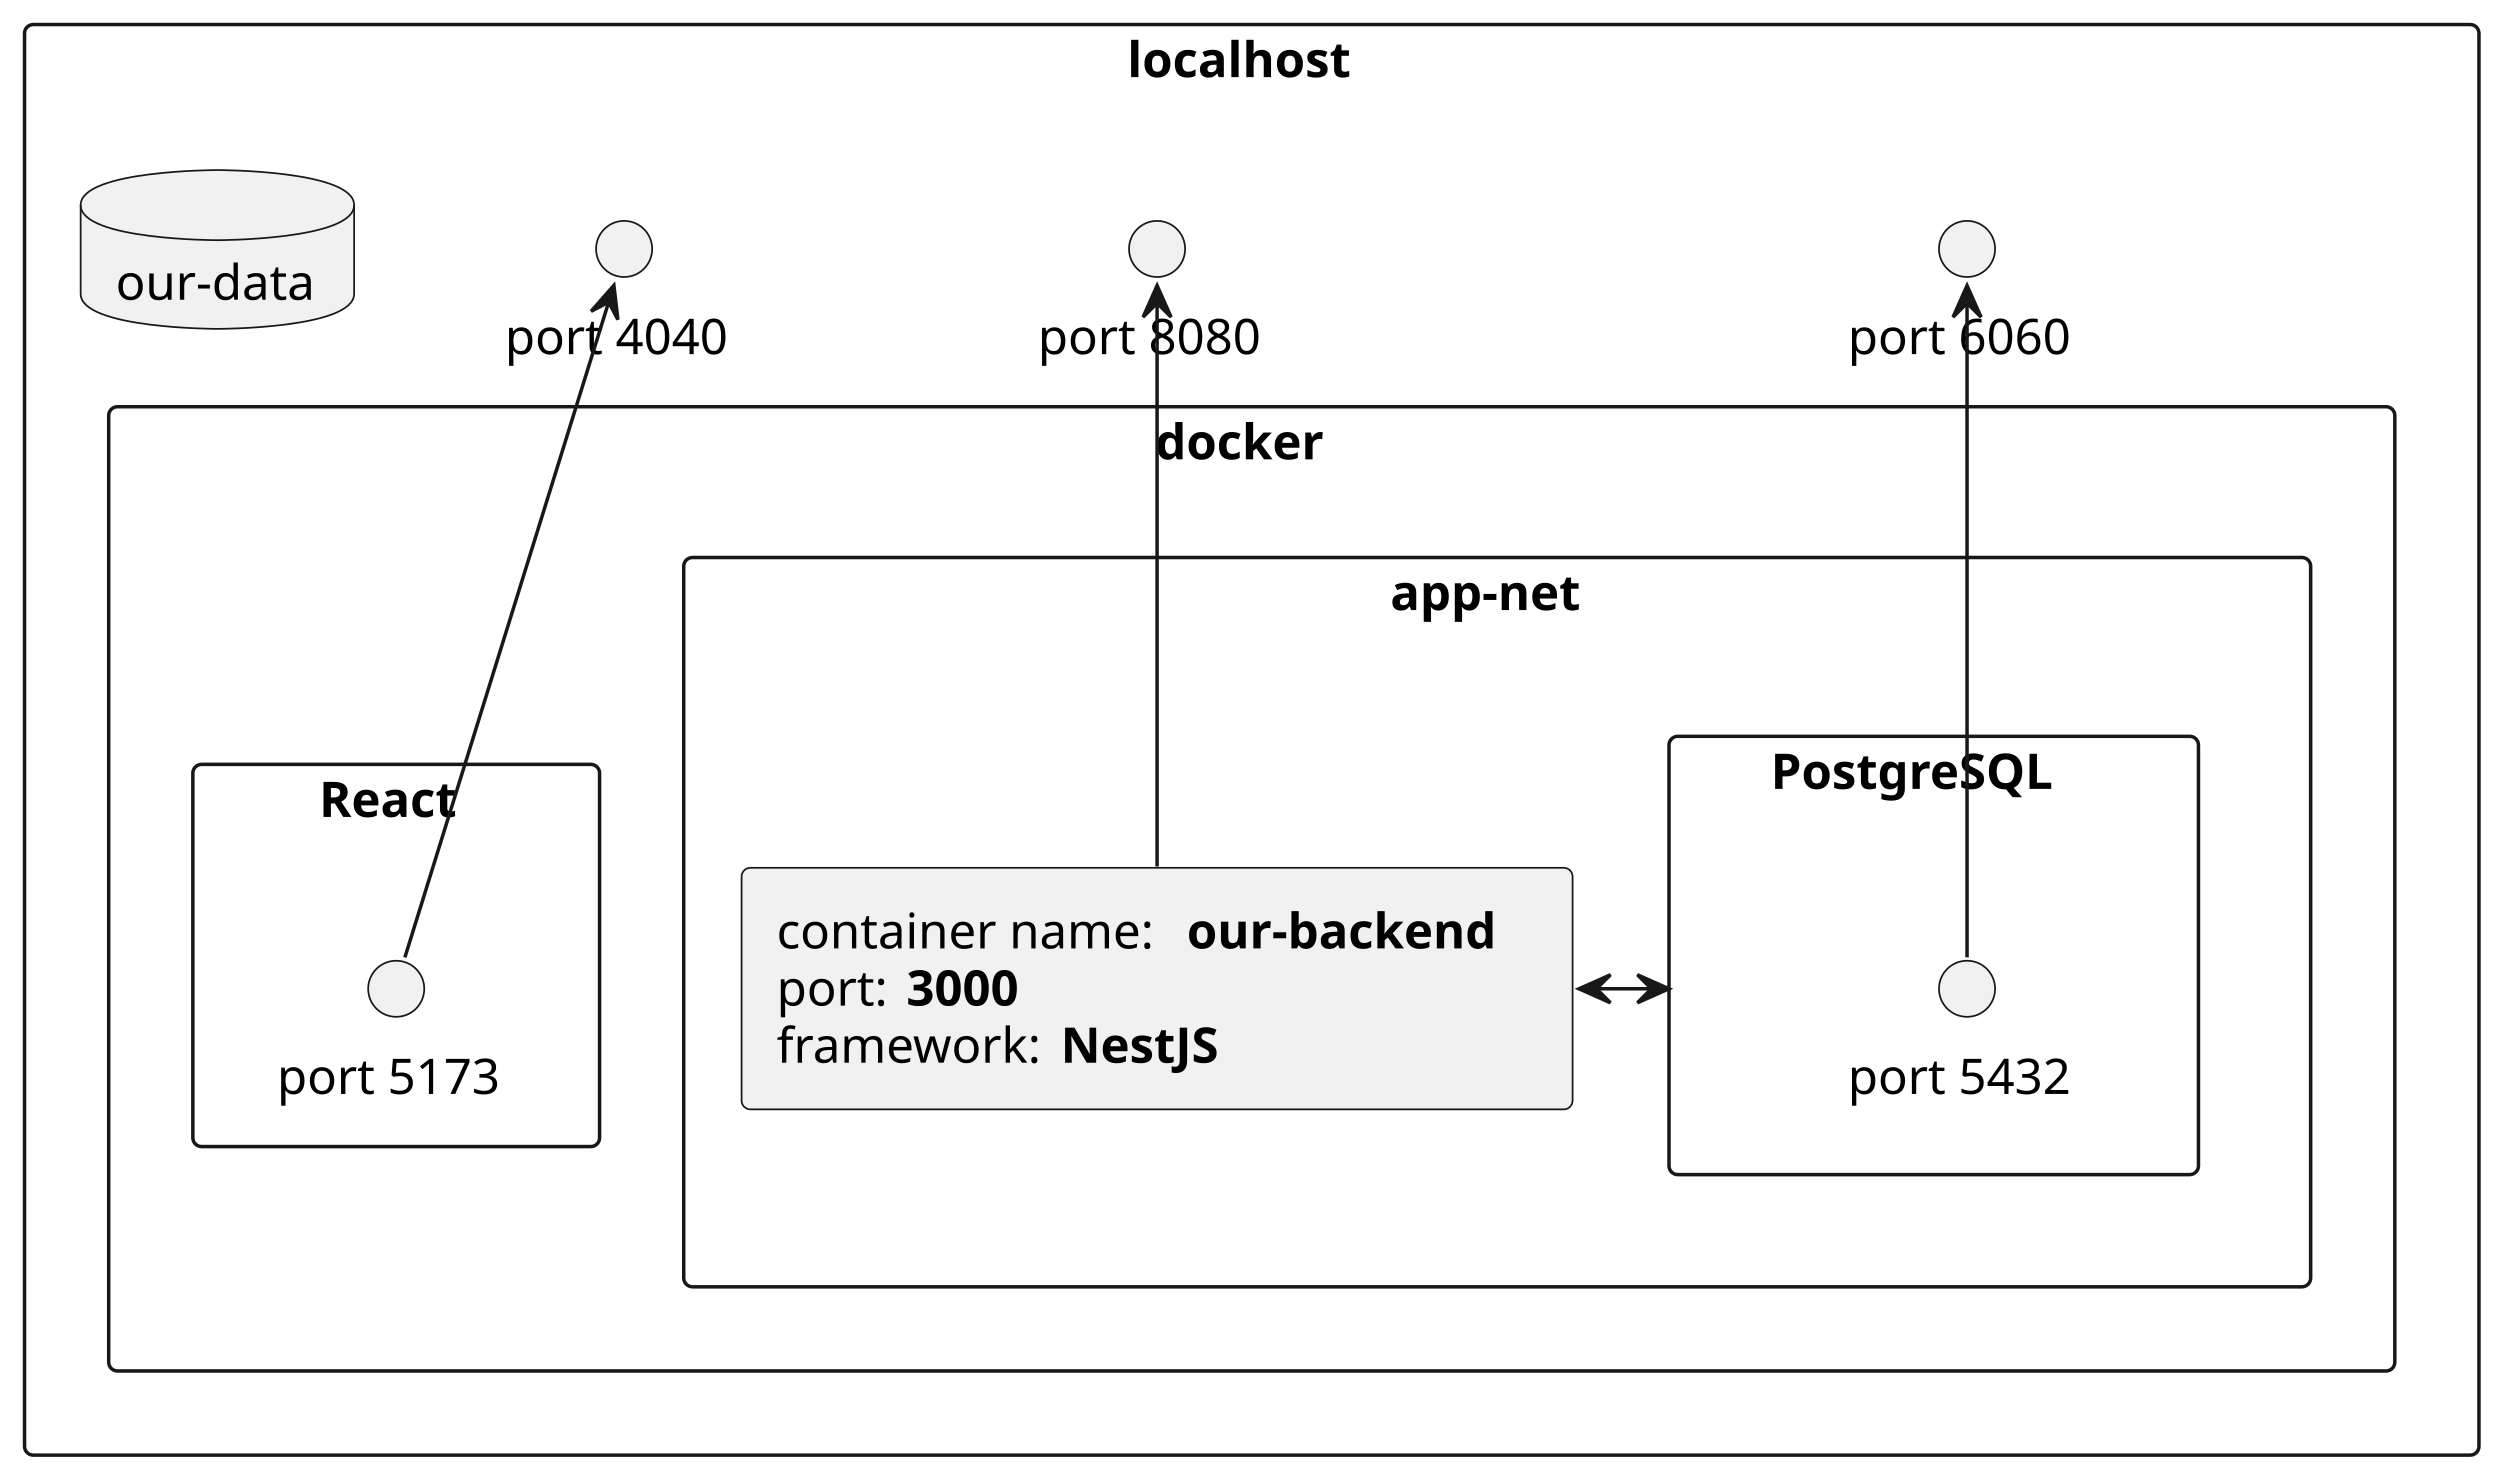
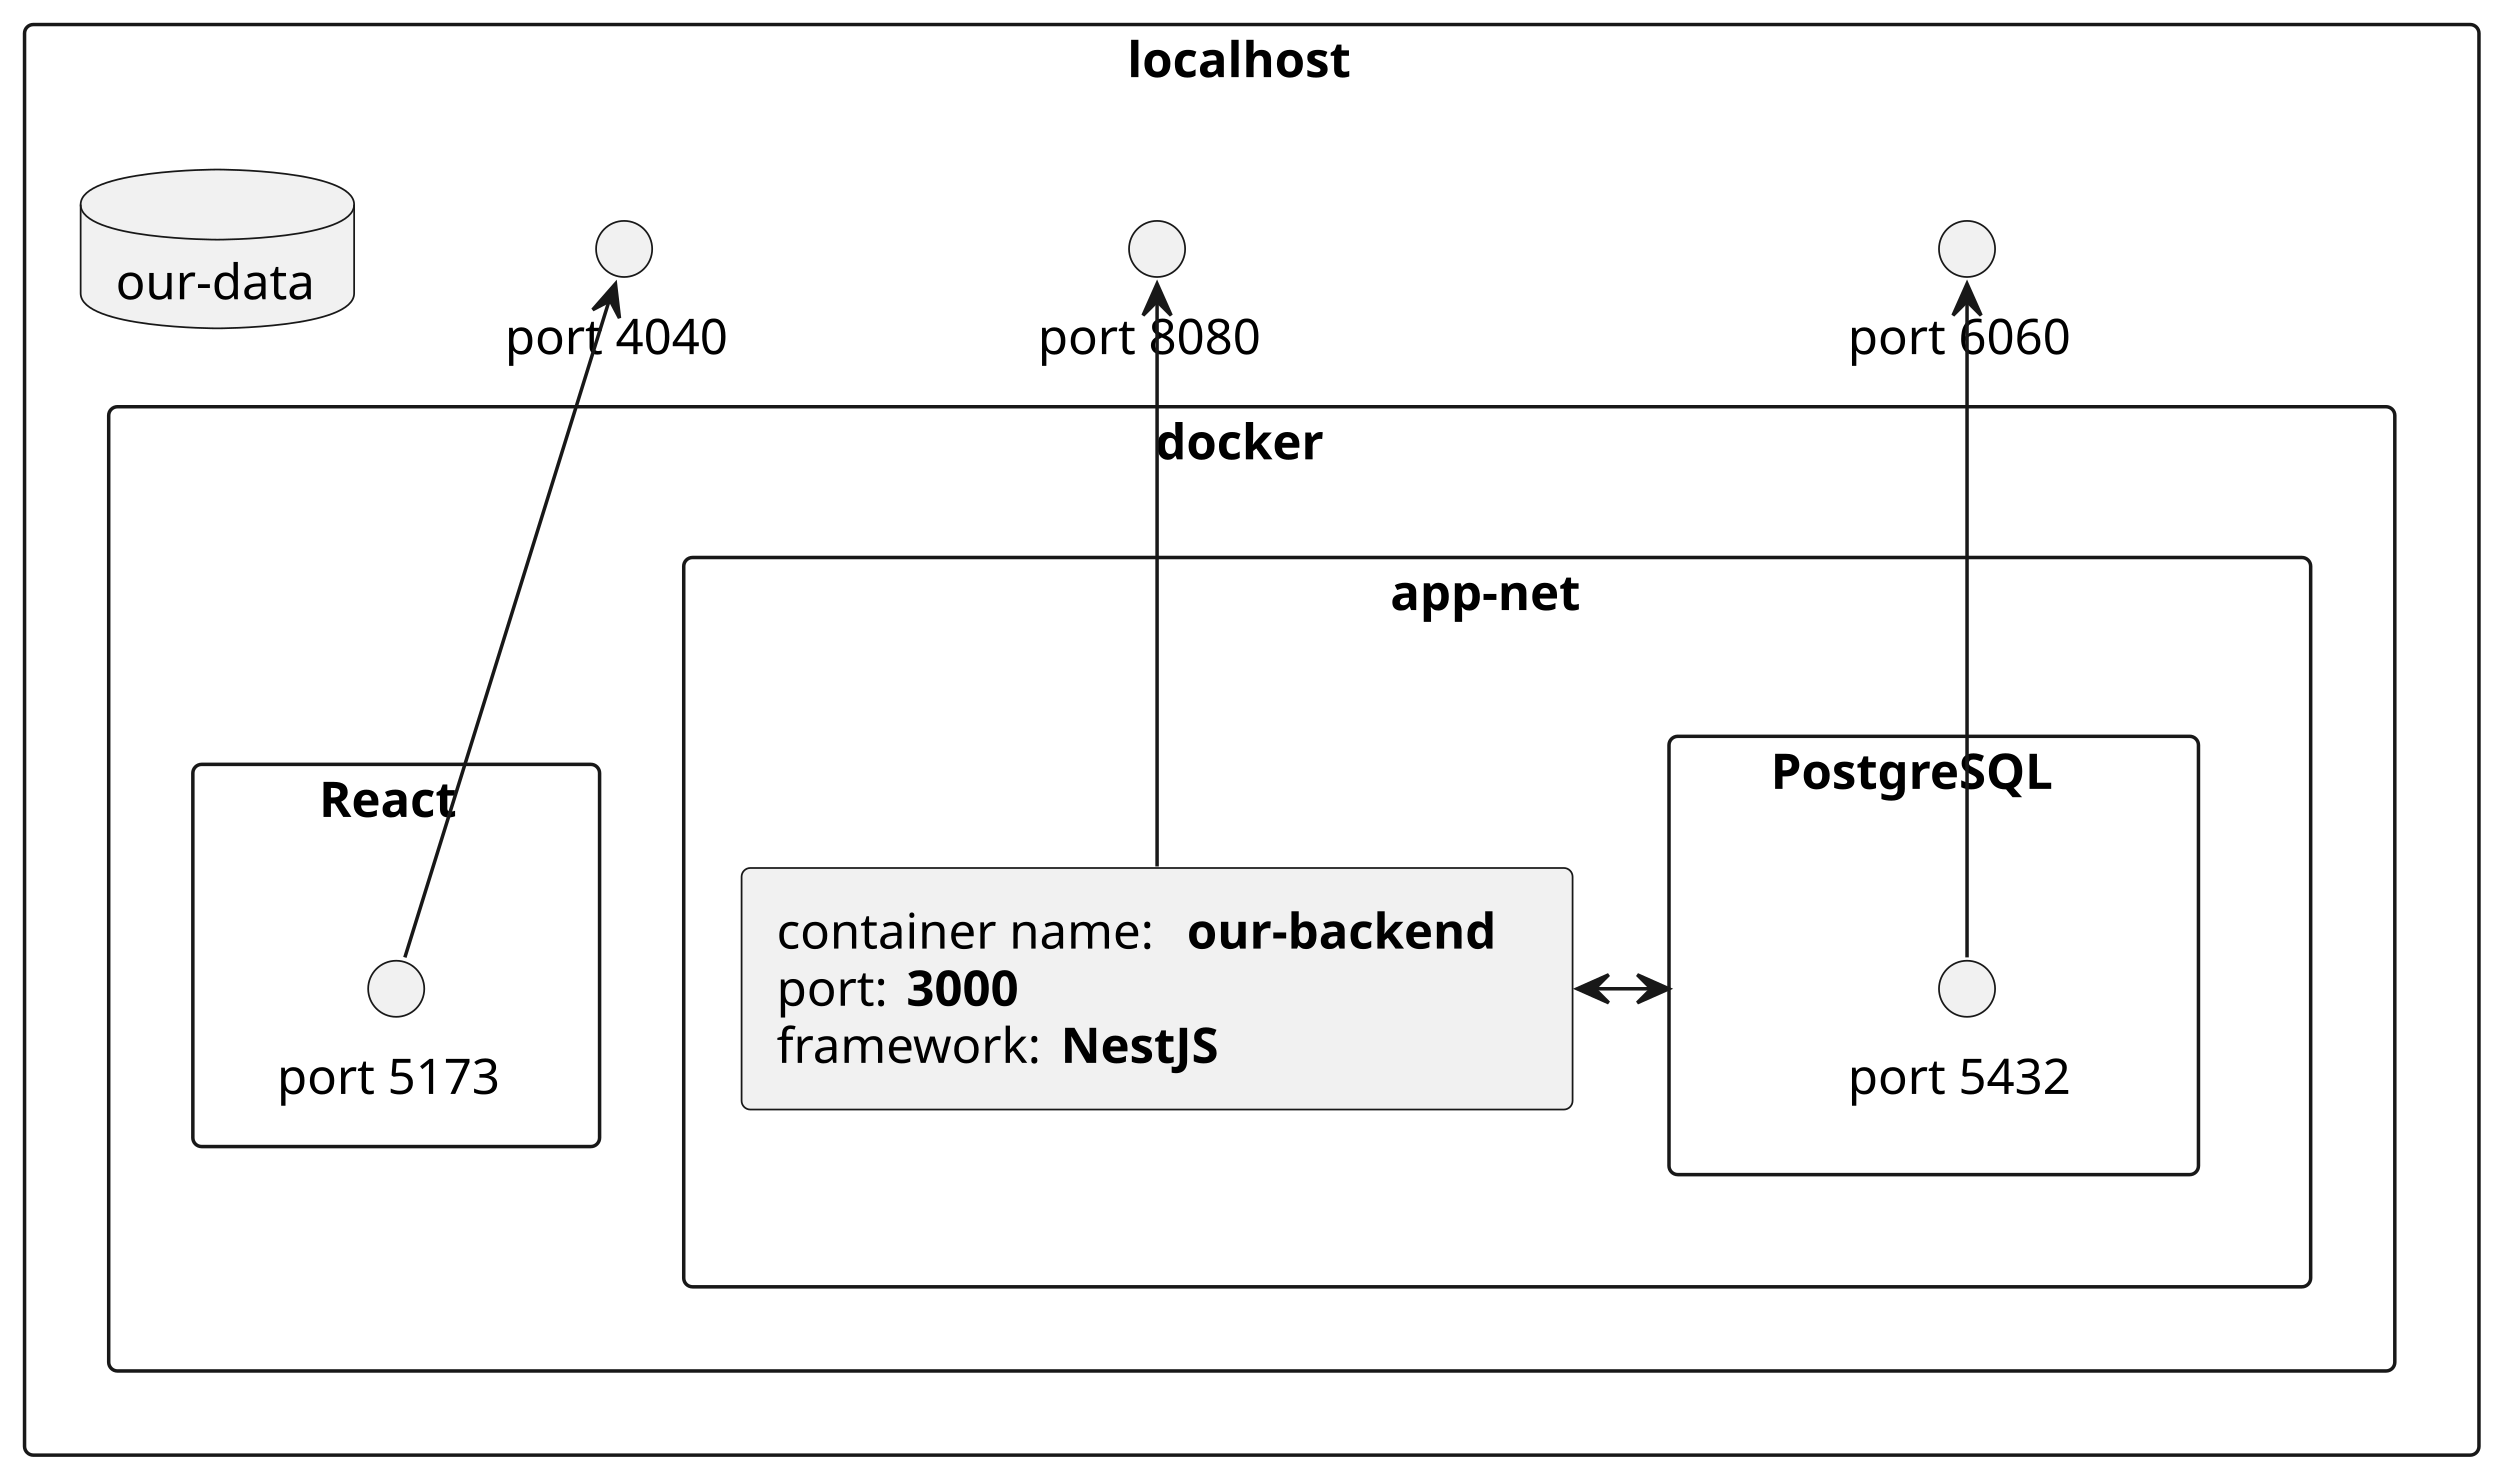
<svg xmlns="http://www.w3.org/2000/svg" contentStyleType="text/css" height="421px" preserveAspectRatio="none" style="width:713px;height:421px;background:#FFFFFF;" version="1.1" viewBox="0 0 713 421" width="713px" zoomAndPan="magnify">
  <defs />
  <g>
    <g id="cluster_localhost">
      <rect fill="none" height="408" rx="2.5" ry="2.5" style="stroke:#181818;stroke-width:1.0;" width="700" x="7" y="7" />
      <text fill="#000000" font-family="sans-serif" font-size="14" font-weight="bold" lengthAdjust="spacing" textLength="71" x="321.5" y="21.995">localhost</text>
    </g>
    <g id="cluster_docker">
      <rect fill="none" height="275" rx="2.5" ry="2.5" style="stroke:#181818;stroke-width:1.0;" width="652" x="31" y="116" />
      <text fill="#000000" font-family="sans-serif" font-size="14" font-weight="bold" lengthAdjust="spacing" textLength="55" x="329.5" y="130.995">docker</text>
    </g>
    <g id="cluster_app-net">
      <rect fill="none" height="208" rx="2.5" ry="2.5" style="stroke:#181818;stroke-width:1.0;" width="464" x="195" y="159" />
      <text fill="#000000" font-family="sans-serif" font-size="14" font-weight="bold" lengthAdjust="spacing" textLength="61" x="396.5" y="173.995">app-net</text>
    </g>
    <g id="cluster_PostgreSQL">
      <rect fill="none" height="125" rx="2.5" ry="2.5" style="stroke:#181818;stroke-width:1.0;" width="151" x="476" y="210" />
      <text fill="#000000" font-family="sans-serif" font-size="14" font-weight="bold" lengthAdjust="spacing" textLength="93" x="505" y="224.995">PostgreSQL</text>
    </g>
    <g id="cluster_React">
      <rect fill="none" height="109" rx="2.5" ry="2.5" style="stroke:#181818;stroke-width:1.0;" width="116" x="55" y="218" />
      <text fill="#000000" font-family="sans-serif" font-size="14" font-weight="bold" lengthAdjust="spacing" textLength="44" x="91" y="232.995">React</text>
    </g>
    <g id="elem_our_data">
-       <path d="M23,58.5 C23,48.5 62,48.5 62,48.5 C62,48.5 101,48.5 101,58.5 L101,83.797 C101,93.797 62,93.797 62,93.797 C62,93.797 23,93.797 23,83.797 L23,58.5 " fill="#F1F1F1" style="stroke:#181818;stroke-width:0.5;" />
-       <path d="M23,58.5 C23,68.5 62,68.5 62,68.5 C62,68.5 101,68.5 101,58.5 " fill="none" style="stroke:#181818;stroke-width:0.5;" />
-       <text fill="#000000" font-family="sans-serif" font-size="14" lengthAdjust="spacing" textLength="58" x="33" y="85.495">our-data</text>
+       <path d="M23,58.35 C23,48.35 62,48.35 62,48.35 C62,48.35 101,48.35 101,58.35 L101,83.647 C101,93.647 62,93.647 62,93.647 C62,93.647 23,93.647 23,83.647 L23,58.35 " fill="#F1F1F1" style="stroke:#181818;stroke-width:0.5;" />
+       <path d="M23,58.35 C23,68.35 62,68.35 62,68.35 C62,68.35 101,68.35 101,58.35 " fill="none" style="stroke:#181818;stroke-width:0.5;" />
+       <text fill="#000000" font-family="sans-serif" font-size="14" lengthAdjust="spacing" textLength="58" x="33" y="85.345">our-data</text>
    </g>
    <g id="elem_portout_nest">
      <ellipse cx="330" cy="71" fill="#F1F1F1" rx="8" ry="8" style="stroke:#181818;stroke-width:0.5;" />
      <text fill="#000000" font-family="sans-serif" font-size="14" lengthAdjust="spacing" textLength="68" x="296" y="100.995">port 8080</text>
    </g>
    <g id="elem_portout_postgre">
      <ellipse cx="561" cy="71" fill="#F1F1F1" rx="8" ry="8" style="stroke:#181818;stroke-width:0.5;" />
      <text fill="#000000" font-family="sans-serif" font-size="14" lengthAdjust="spacing" textLength="68" x="527" y="100.995">port 6060</text>
    </g>
    <g id="elem_portout_react">
      <ellipse cx="178" cy="71" fill="#F1F1F1" rx="8" ry="8" style="stroke:#181818;stroke-width:0.5;" />
      <text fill="#000000" font-family="sans-serif" font-size="14" lengthAdjust="spacing" textLength="68" x="144" y="100.995">port 4040</text>
    </g>
    <g id="elem_NestJS">
-       <rect fill="#F1F1F1" height="68.891" rx="2.5" ry="2.5" style="stroke:#181818;stroke-width:0.5;" width="237" x="211.5" y="247.5" />
-       <text fill="#000000" font-family="sans-serif" font-size="14" lengthAdjust="spacing" textLength="113" x="221.5" y="270.495">container name:</text>
-       <text fill="#000000" font-family="sans-serif" font-size="14" font-weight="bold" lengthAdjust="spacing" textLength="100" x="338.5" y="270.495">our-backend</text>
-       <text fill="#000000" font-family="sans-serif" font-size="14" lengthAdjust="spacing" textLength="33" x="221.5" y="286.792">port:</text>
-       <text fill="#000000" font-family="sans-serif" font-size="14" font-weight="bold" lengthAdjust="spacing" textLength="40" x="258.5" y="286.792">3000</text>
-       <text fill="#000000" font-family="sans-serif" font-size="14" lengthAdjust="spacing" textLength="77" x="221.5" y="303.089">framework:</text>
-       <text fill="#000000" font-family="sans-serif" font-size="14" font-weight="bold" lengthAdjust="spacing" textLength="50" x="302.5" y="303.089">NestJS</text>
+       <rect fill="#F1F1F1" height="68.891" rx="2.5" ry="2.5" style="stroke:#181818;stroke-width:0.5;" width="237" x="211.5" y="247.55" />
+       <text fill="#000000" font-family="sans-serif" font-size="14" lengthAdjust="spacing" textLength="113" x="221.5" y="270.545">container name:</text>
+       <text fill="#000000" font-family="sans-serif" font-size="14" font-weight="bold" lengthAdjust="spacing" textLength="100" x="338.5" y="270.545">our-backend</text>
+       <text fill="#000000" font-family="sans-serif" font-size="14" lengthAdjust="spacing" textLength="33" x="221.5" y="286.842">port:</text>
+       <text fill="#000000" font-family="sans-serif" font-size="14" font-weight="bold" lengthAdjust="spacing" textLength="40" x="258.5" y="286.842">3000</text>
+       <text fill="#000000" font-family="sans-serif" font-size="14" lengthAdjust="spacing" textLength="77" x="221.5" y="303.139">framework:</text>
+       <text fill="#000000" font-family="sans-serif" font-size="14" font-weight="bold" lengthAdjust="spacing" textLength="50" x="302.5" y="303.139">NestJS</text>
    </g>
    <g id="elem_portin_postgre">
      <ellipse cx="561" cy="282" fill="#F1F1F1" rx="8" ry="8" style="stroke:#181818;stroke-width:0.5;" />
      <text fill="#000000" font-family="sans-serif" font-size="14" lengthAdjust="spacing" textLength="68" x="527" y="311.995">port 5432</text>
    </g>
    <g id="elem_portin_react">
      <ellipse cx="113" cy="282" fill="#F1F1F1" rx="8" ry="8" style="stroke:#181818;stroke-width:0.5;" />
      <text fill="#000000" font-family="sans-serif" font-size="14" lengthAdjust="spacing" textLength="68" x="79" y="311.995">port 5173</text>
    </g>
    <g id="link_portout_nest_NestJS">
-       <path d="M330,86.15 C330,118.88 330,200.56 330,247.12 " fill="none" id="portout_nest-backto-NestJS" style="stroke:#181818;stroke-width:1.0;" />
-       <polygon fill="#181818" points="330,81.45,326,90.45,330,86.45,334,90.45,330,81.45" style="stroke:#181818;stroke-width:1.0;" />
+       <path d="M330,85.74 C330,118.19 330,200.37 330,247.12 " fill="none" id="portout_nest-backto-NestJS" style="stroke:#181818;stroke-width:1.0;" />
+       <polygon fill="#181818" points="330,80.94,326,89.94,330,85.94,334,89.94,330,80.94" style="stroke:#181818;stroke-width:1.0;" />
    </g>
    <g id="link_portout_react_portin_react">
-       <path d="M173.74,85.68 C161.3,125.69 125.25,241.62 115.47,273.05 " fill="none" id="portout_react-backto-portin_react" style="stroke:#181818;stroke-width:1.0;" />
-       <polygon fill="#181818" points="175.08,81.38,168.585,88.784,173.594,86.154,176.224,91.162,175.08,81.38" style="stroke:#181818;stroke-width:1.0;" />
+       <path d="M173.9,85.19 C161.6,124.73 125.29,241.49 115.47,273.05 " fill="none" id="portout_react-backto-portin_react" style="stroke:#181818;stroke-width:1.0;" />
+       <polygon fill="#181818" points="175.53,80.94,169.035,88.344,174.043,85.714,176.673,90.722,175.53,80.94" style="stroke:#181818;stroke-width:1.0;" />
    </g>
    <g id="link_portout_postgre_portin_postgre">
-       <path d="M561,86.43 C561,127.12 561,241.81 561,273.05 " fill="none" id="portout_postgre-backto-portin_postgre" style="stroke:#181818;stroke-width:1.0;" />
-       <polygon fill="#181818" points="561,81.45,557,90.45,561,86.45,565,90.45,561,81.45" style="stroke:#181818;stroke-width:1.0;" />
+       <path d="M561,85.68 C561,125.69 561,241.62 561,273.05 " fill="none" id="portout_postgre-backto-portin_postgre" style="stroke:#181818;stroke-width:1.0;" />
+       <polygon fill="#181818" points="561,80.94,557,89.94,561,85.94,565,89.94,561,80.94" style="stroke:#181818;stroke-width:1.0;" />
    </g>
    <g id="link_PostgreSQL_NestJS">
-       <path d="M475.979,282 C475.907,282 475.834,282 475.761,282 C475.616,282 475.47,282 475.325,282 C475.034,282 474.743,282 474.452,282 C473.87,282 473.288,282 472.706,282 C471.543,282 470.379,282 469.215,282 C464.56,282 459.905,282 455.25,282 " fill="none" id="PostgreSQL-NestJS" style="stroke:#181818;stroke-width:1.0;" />
-       <polygon fill="#181818" points="475.979,282,466.979,278,470.979,282,466.979,286,475.979,282" style="stroke:#181818;stroke-width:1.0;" />
-       <polygon fill="#181818" points="450.32,282,459.32,286,455.32,282,459.32,278,450.32,282" style="stroke:#181818;stroke-width:1.0;" />
+       <path d="M475.952,282 C475.914,282 475.877,282 475.84,282 C475.766,282 475.692,282 475.618,282 C475.47,282 475.321,282 475.173,282 C474.877,282 474.58,282 474.283,282 C473.69,282 473.097,282 472.504,282 C471.318,282 470.132,282 468.946,282 C464.202,282 459.46,282 454.72,282 " fill="none" id="PostgreSQL-NestJS" style="stroke:#181818;stroke-width:1.0;" />
+       <polygon fill="#181818" points="475.952,282,466.952,278,470.952,282,466.952,286,475.952,282" style="stroke:#181818;stroke-width:1.0;" />
+       <polygon fill="#181818" points="449.81,282,458.81,286,454.81,282,458.81,278,449.81,282" style="stroke:#181818;stroke-width:1.0;" />
    </g>
  </g>
</svg>
